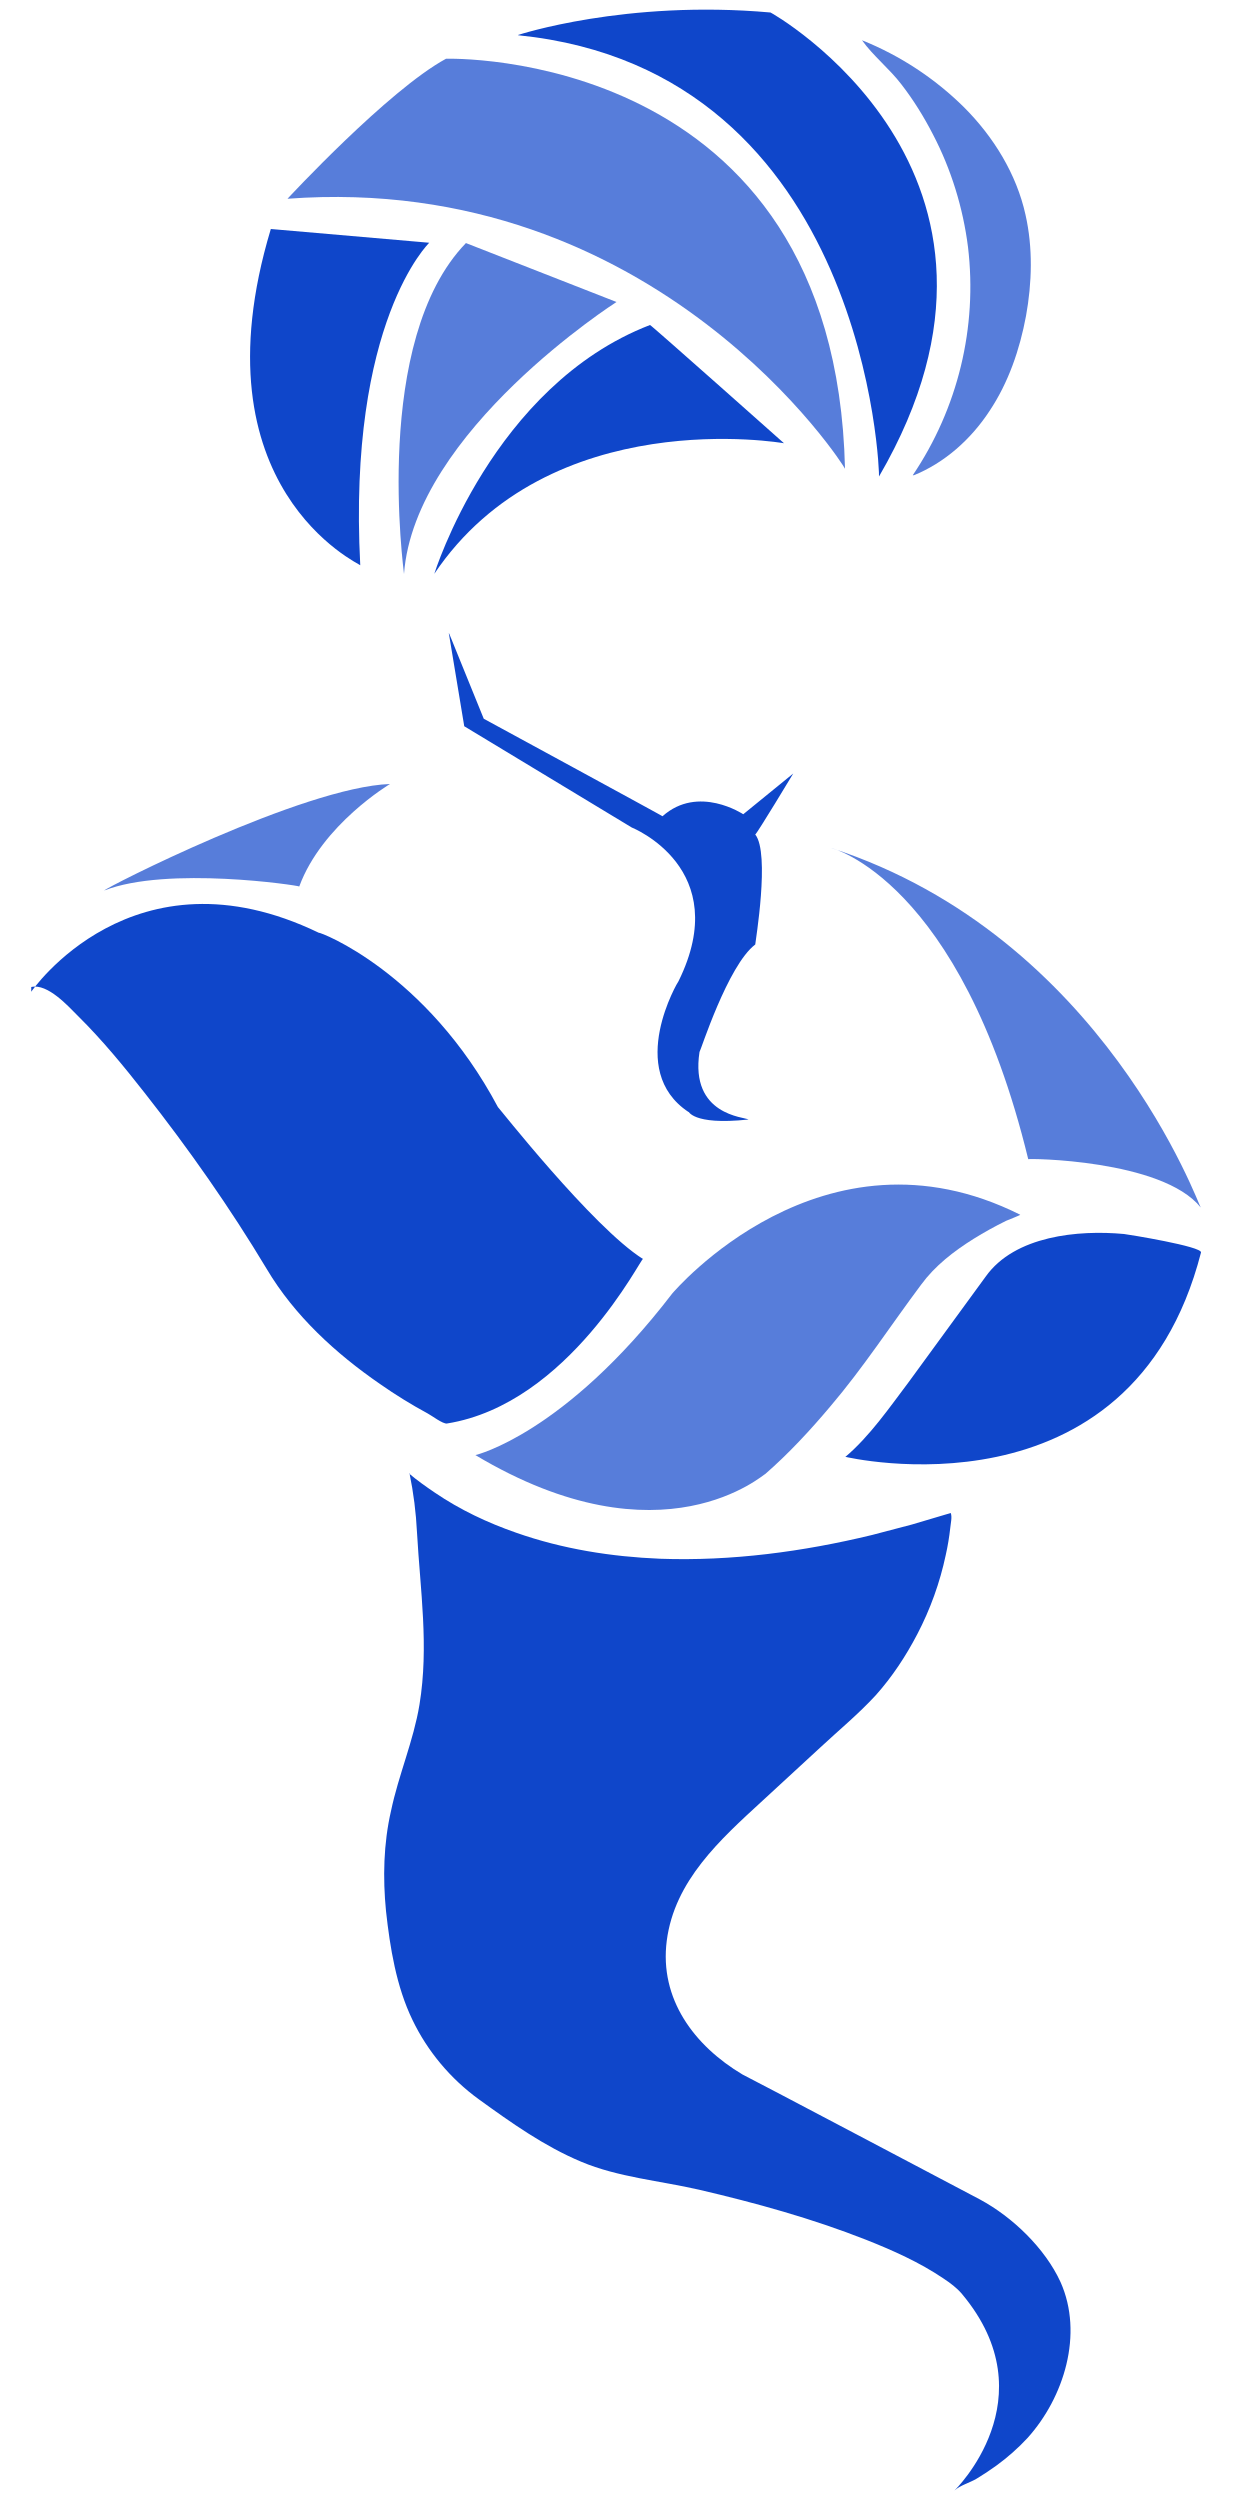
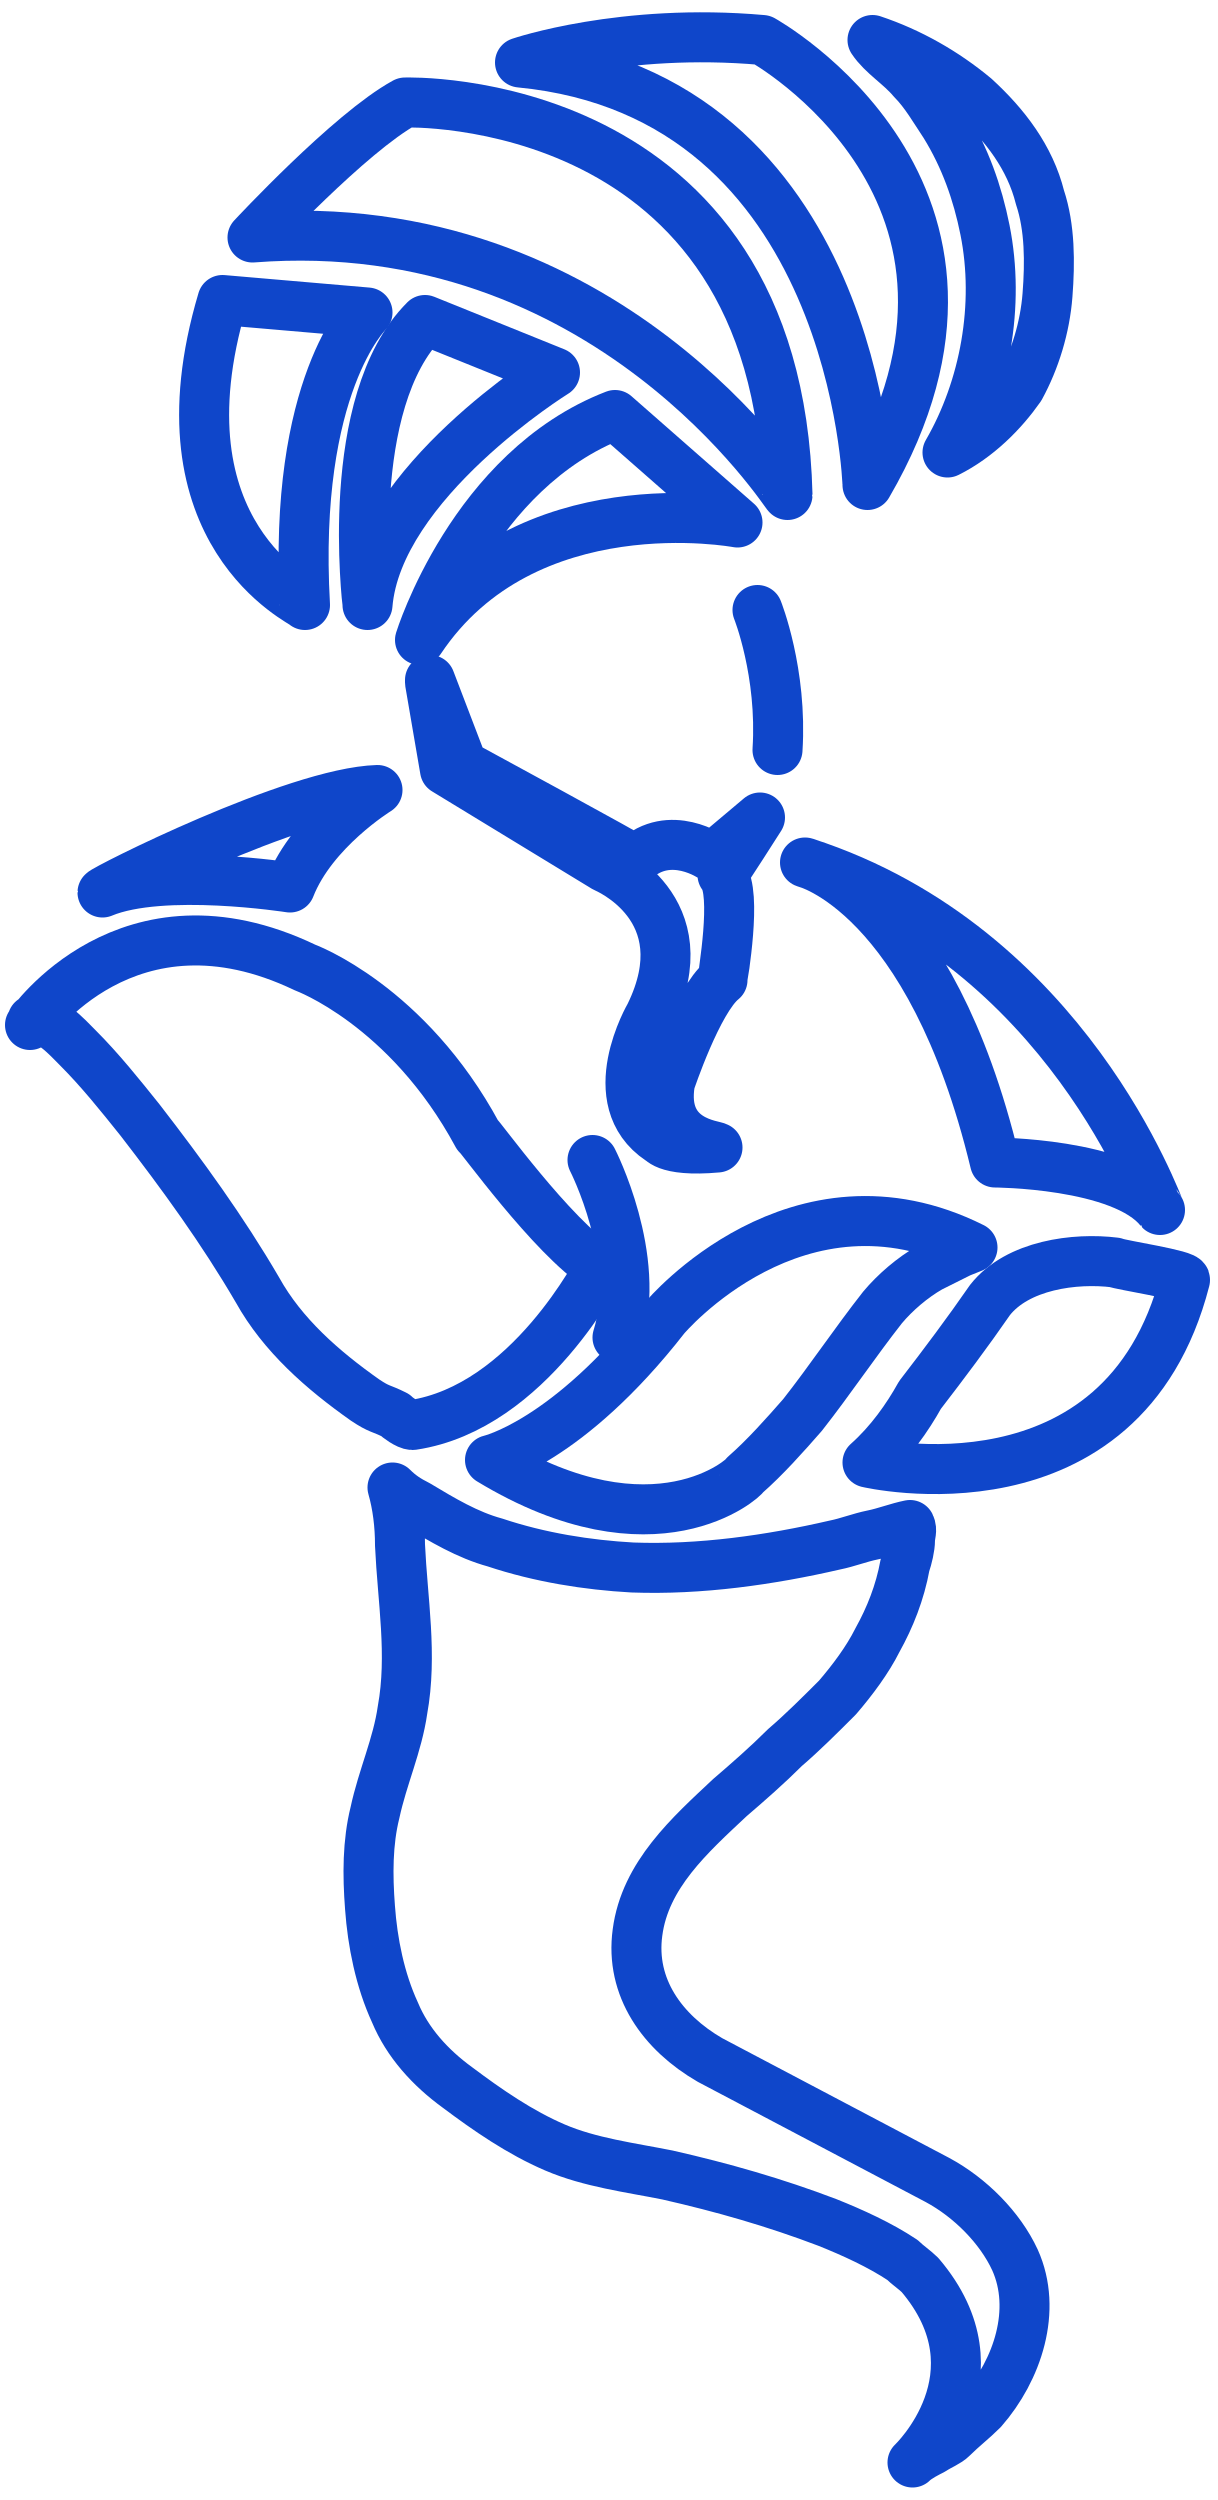
- <svg xmlns="http://www.w3.org/2000/svg" width="49.29" height="100">
-   <path fill="#577dda" d="M18.63 9.72l6.03 2.36s-8.08 5.16-8.5 10.88c0-.1-1.3-9.34 2.48-13.24z" />
-   <path d="M17.37 22.96S19.7 15.43 26 13c0-.04 5.36 4.73 5.36 4.73s-9.38-1.65-14 5.24zm-6.54-13.8l6.34.55s-3.27 3.15-2.76 12.9c.01-.04-6.7-3.07-3.58-13.44z" fill="#0f46ca" />
-   <path fill="#577dda" d="M11.5 7.95s4.02-4.34 6.34-5.6c0 0 15.57-.5 15.96 16.4.05.01-7.48-11.9-22.3-10.8z" />
-   <path fill="#0f46ca" d="M20.72 1.4s4.3-1.42 10.1-.9c-.04-.04 11.43 6.38 4.34 18.56.03.04-.4-16.23-14.43-17.65z" />
-   <path d="M36.54 19c-.01 0-.02.01-.03.01a13.48 13.48 0 0 0 2.21-9.13c-.2-1.57-.67-3.1-1.4-4.5-.36-.7-.78-1.38-1.26-2-.47-.62-1.15-1.16-1.58-1.77a12.36 12.36 0 0 1 4.08 2.68c1.18 1.18 2.1 2.67 2.46 4.3.3 1.33.26 2.72.02 4.05-.25 1.34-.7 2.66-1.46 3.8-.74 1.13-1.8 2.08-3.05 2.58zM15.6 31.36s-2.72 1.62-3.63 4.1c0-.04-5.28-.83-7.8.16 0-.08 7.96-4.14 11.43-4.26zm17.65 2.56s5.16 1.26 7.88 12.45c-.08-.04 5.36 0 6.9 1.93-.04.04-3.86-10.83-14.78-14.38zM19.03 58.2s3.55-.84 7.86-6.46c.03-.03 6-7.12 13.92-3.15 0 .02-.52.22-.56.24-.45.22-.88.46-1.3.72-.8.5-1.55 1.08-2.1 1.83-1.22 1.63-2.32 3.33-3.64 4.88-.8.95-1.66 1.88-2.6 2.7-.01-.05-4.1 3.73-11.6-.76z" fill="#577dda" />
-   <path d="M16.36 58.94c.32.27.67.52 1.04.77 1 .68 2.1 1.2 3.25 1.6 1.85.65 3.8.96 5.76 1.04 2.85.1 5.7-.28 8.47-.95l1.6-.42 1.55-.46c.06.16 0 .4-.02.6a9.73 9.73 0 0 1-.18 1.08 12.39 12.39 0 0 1-1.14 3.17c-.46.88-1 1.7-1.66 2.44-.7.76-1.48 1.4-2.23 2.1l-2.3 2.12c-1.7 1.56-3.52 3.2-3.83 5.6-.3 2.33 1.1 4.2 3.03 5.35.03 0 9.5 5 9.5 5 1.3.7 2.6 1.95 3.22 3.3.93 2.08.14 4.62-1.32 6.24-.37.4-.8.78-1.24 1.1a11.08 11.08 0 0 1-.8.53c-.25.15-.67.27-.88.47 0 0 3.8-3.68.3-7.86-.2-.24-.47-.44-.74-.62-.96-.65-2.04-1.13-3.1-1.55-2.16-.85-4.4-1.47-6.67-2-1.56-.36-3.25-.5-4.72-1.12-1.48-.62-2.8-1.56-4.1-2.5-1.13-.82-2.05-1.92-2.65-3.17-.65-1.34-.9-2.9-1.06-4.36-.13-1.32-.1-2.7.2-4 .3-1.44.9-2.8 1.14-4.26.38-2.33.03-4.56-.1-6.88a15.51 15.51 0 0 0-.3-2.37zm17.44-.67S45.24 61 48.04 50.1c.06-.24-2.9-.72-3.08-.74-1.83-.17-4.37.07-5.53 1.7l-3.08 4.22c-.77 1.02-1.56 2.17-2.54 3zM1.25 39.67s4.06-5.95 11.5-2.36c.04-.04 4.3 1.58 7.17 6.98-.04-.08 3.78 4.8 5.8 6.07-.04-.12-2.96 5.8-7.84 6.58-.16.03-.63-.33-.77-.4a19.59 19.59 0 0 1-1.91-1.18c-1.77-1.22-3.42-2.73-4.53-4.6-1.47-2.45-3.12-4.8-4.88-7.04-.83-1.06-1.7-2.12-2.66-3.07-.4-.4-1.22-1.32-1.88-1.17m16.7-14.15l.02.1.6 3.62 6.7 4.05s4.1 1.63 1.87 6.15c0-.03-2.13 3.55.4 5.23 0-.08.1.55 2.4.3-.14-.1-2.35-.16-1.96-2.7.03 0 1.13-3.47 2.23-4.3 0-.08.6-3.65 0-4.4.08-.05 1.52-2.44 1.52-2.44l-2 1.63s-1.8-1.2-3.23.08c.08.03-7.15-3.9-7.15-3.9l-1.38-3.4z" fill="#0f46ca" />
+ <svg xmlns="http://www.w3.org/2000/svg" version="1.1" id="Layer_1" x="0px" y="0px" width="48.7px" height="100px" viewBox="0 0 48.7 100" style="enable-background:new 0 0 48.7 100;" xml:space="preserve">
+   <style type="text/css">
+ 	.st0{fill:none;stroke:#0F46CA;stroke-width:2;stroke-linecap:round;stroke-linejoin:round;stroke-miterlimit:10;}
+ </style>
+   <g>
+     <path class="st0" d="M17,12.8l5.2,2.1c0,0-7.1,4.4-7.5,9.3C14.7,24.1,13.7,16.1,17,12.8z" />
+     <path class="st0" d="M16.8,25.6c0,0,2.1-6.8,7.8-9l4.9,4.3C29.5,20.9,21,19.3,16.8,25.6z" />
+     <path class="st0" d="M8.9,12l5.8,0.5c0,0-3,2.9-2.5,11.7C12.2,24.1,6.1,21.4,8.9,12z" />
+     <path class="st0" d="M10.1,9.5c0,0,3.9-4.2,6.1-5.4c0,0,14.9-0.5,15.3,15.7C31.5,19.9,24.3,8.4,10.1,9.5z" />
+     <path class="st0" d="M20.8,2.5c0,0,4.1-1.4,9.7-0.9c0,0,11,6.1,4.2,17.8C34.7,19.5,34.3,3.8,20.8,2.5z" />
+     <path class="st0" d="M37.9,18.1L37.9,18.1c1.5-2.6,2.1-5.9,1.5-8.9c-0.3-1.5-0.8-2.9-1.6-4.2c-0.4-0.6-0.8-1.3-1.3-1.8   c-0.5-0.6-1.2-1-1.6-1.6c1.5,0.5,2.9,1.3,4.1,2.3c1.2,1.1,2.2,2.4,2.6,4c0.4,1.2,0.4,2.6,0.3,3.9c-0.1,1.3-0.5,2.6-1.1,3.7   C40.1,16.5,39.1,17.5,37.9,18.1z" />
+     <path class="st0" d="M15.1,31.6c0,0-2.6,1.6-3.5,3.9c0,0-5.1-0.8-7.5,0.2C4.1,35.6,11.8,31.7,15.1,31.6z" />
+     <path class="st0" d="M32.2,34.5c0,0,5,1.2,7.6,12c-0.1,0,5.1,0,6.6,1.9C46.3,48.3,42.7,37.9,32.2,34.5z" />
+     <path class="st0" d="M19.6,58.4c0,0,3.1-0.7,7-5.7c0,0,5.3-6.3,12.3-2.8l-0.5,0.2c-0.4,0.2-0.8,0.4-1.2,0.6c-0.7,0.4-1.4,1-1.9,1.6   c-1.1,1.4-2.1,2.9-3.2,4.3c-0.7,0.8-1.5,1.7-2.3,2.4C29.8,59.1,26.2,62.4,19.6,58.4z" />
+     <path class="st0" d="M15.7,59.5c0.3,0.3,0.6,0.5,1,0.7c1,0.6,2,1.2,3.1,1.5c1.8,0.6,3.7,0.9,5.5,1c2.7,0.1,5.5-0.3,8.1-0.9   c0.5-0.1,1-0.3,1.5-0.4c0.5-0.1,1-0.3,1.5-0.4c0.1,0.2,0,0.4,0,0.6c0,0.3-0.1,0.7-0.2,1c-0.2,1.1-0.6,2.1-1.1,3   c-0.4,0.8-1,1.6-1.6,2.3c-0.7,0.7-1.4,1.4-2.1,2c-0.7,0.7-1.5,1.4-2.2,2c-1.6,1.5-3.4,3.1-3.7,5.4c-0.3,2.2,1,4,2.9,5.1l9.1,4.8   c1.3,0.7,2.5,1.9,3.1,3.2c0.9,2,0.1,4.4-1.3,6c-0.4,0.4-0.8,0.7-1.2,1.1c-0.2,0.2-0.5,0.3-0.8,0.5c-0.2,0.1-0.6,0.3-0.8,0.5   c0,0,3.7-3.5,0.3-7.5c-0.2-0.2-0.5-0.4-0.7-0.6c-0.9-0.6-2-1.1-3-1.5c-2.1-0.8-4.2-1.4-6.4-1.9c-1.5-0.3-3.1-0.5-4.5-1.1   s-2.7-1.5-3.9-2.4c-1.1-0.8-2-1.8-2.5-3c-0.6-1.3-0.9-2.8-1-4.2c-0.1-1.3-0.1-2.6,0.2-3.8c0.3-1.4,0.9-2.7,1.1-4.1   c0.4-2.2,0-4.4-0.1-6.6C16,61,15.9,60.2,15.7,59.5z" />
+     <path class="st0" d="M34.7,58.5c0,0,10.2,2.4,12.7-7.3c0.1-0.2-2.6-0.6-2.8-0.7c-1.6-0.2-3.9,0.1-5,1.5c-0.9,1.3-1.8,2.5-2.8,3.8   C36.3,56.7,35.6,57.7,34.7,58.5z" />
+     <path class="st0" d="M1.2,41c0,0,3.9-5.7,11-2.3c0,0,4.1,1.5,6.9,6.7c0-0.1,3,4.1,4.9,5.3c0-0.1-2.8,5.6-7.5,6.3   c-0.2,0-0.6-0.3-0.7-0.4c-0.6-0.3-0.6-0.2-1.2-0.6c-1.7-1.2-3.3-2.6-4.3-4.4c-1.4-2.4-3-4.6-4.7-6.8c-0.8-1-1.6-2-2.5-2.9   c-0.4-0.4-1.2-1.3-1.8-1.1" />
+     <path class="st0" d="M17.2,27.2v0.1l0.6,3.5l6.4,3.9c0,0,3.9,1.6,1.8,5.9c0,0-2,3.4,0.4,5c0-0.1,0.1,0.5,2.3,0.3   c-0.1-0.1-2.3-0.2-1.9-2.6c0,0,1.1-3.3,2.1-4.1c0-0.1,0.6-3.5,0-4.2c0.1-0.1,1.5-2.3,1.5-2.3l-1.9,1.6c0,0-1.7-1.2-3.1,0.1   c0.1,0-6.9-3.8-6.9-3.8L17.2,27.2z" />
+   </g>
+   <path class="st0" d="M23.7,46.4c0,0,2,3.9,1,7.1" />
+   <path class="st0" d="M30.3,24.4c0,0,1,2.5,0.8,5.6" />
</svg>
